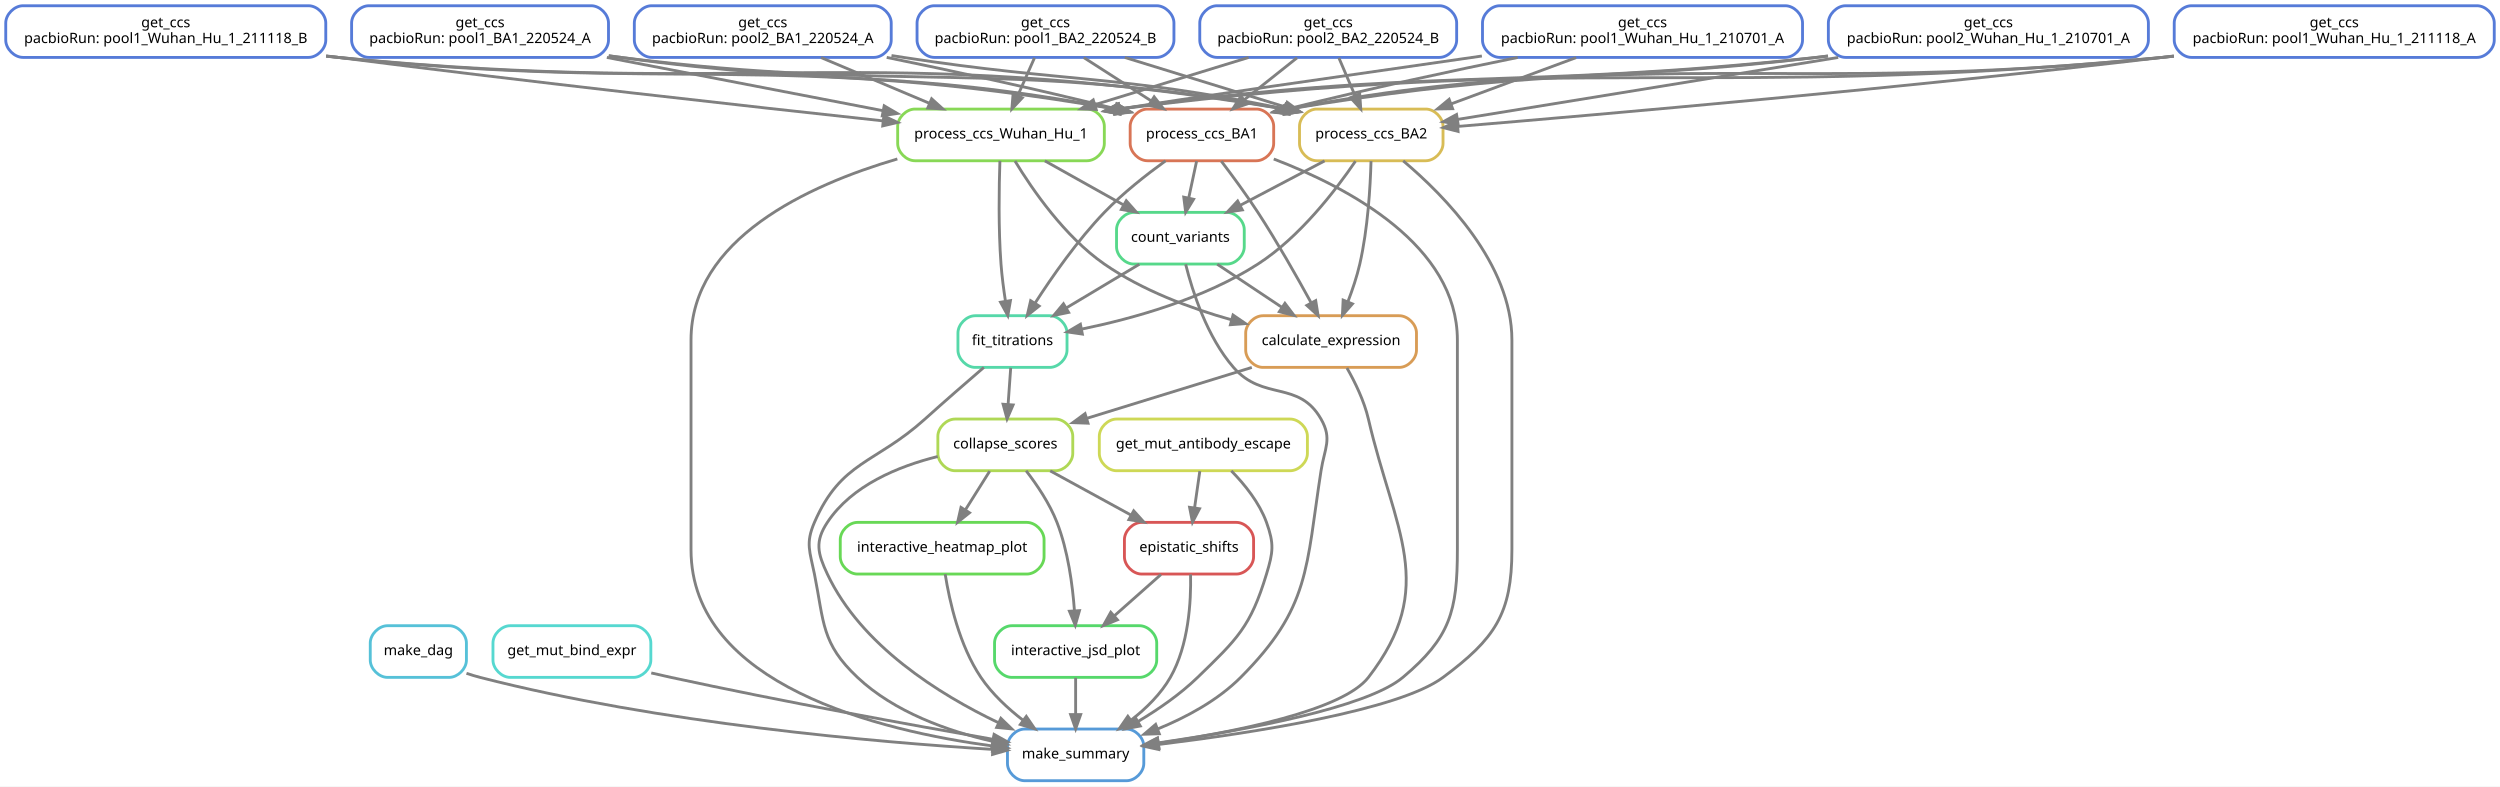
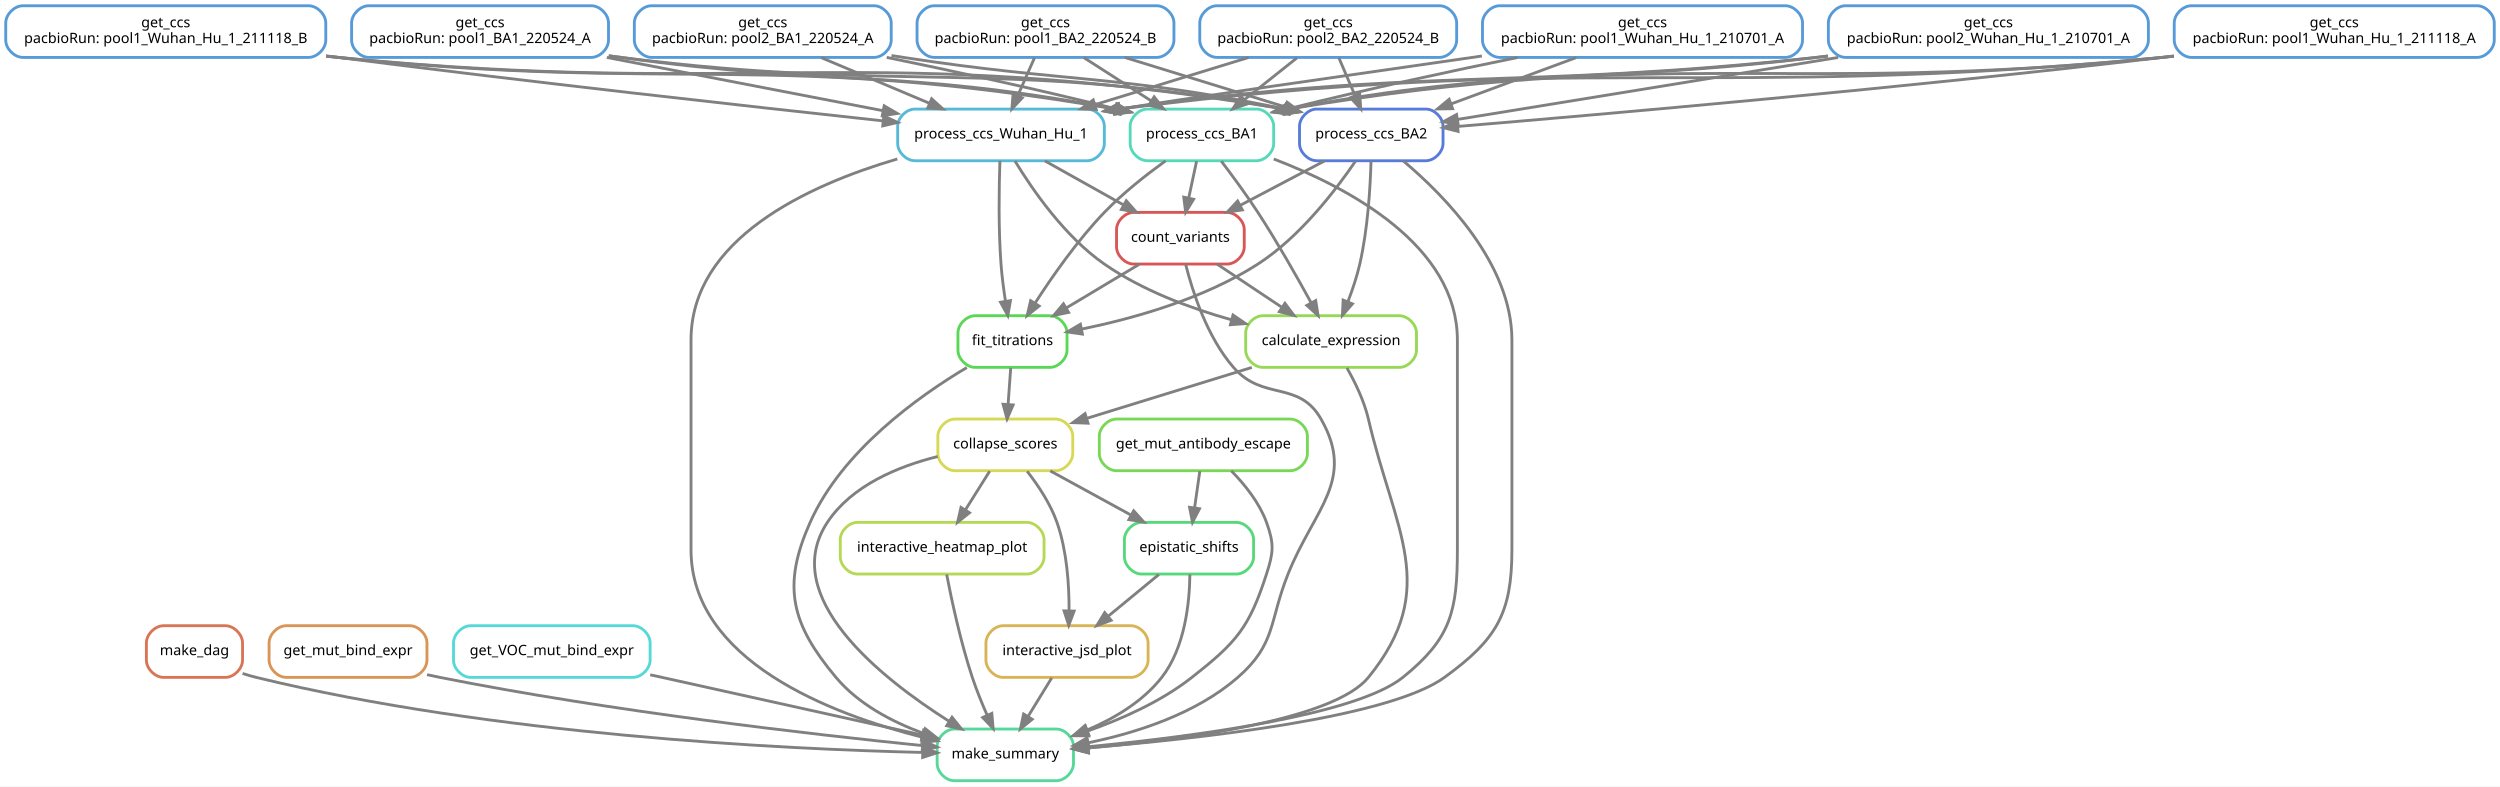
<svg xmlns="http://www.w3.org/2000/svg" width="1742pt" height="548pt" viewBox="0.00 0.00 1742.00 548.00">
  <g id="graph0" class="graph" transform="scale(1 1) rotate(0) translate(4 544)">
    <polygon fill="white" stroke="transparent" points="-4,4 -4,-544 1738,-544 1738,4 -4,4" />
    <g id="node1" class="node">
-       <path fill="none" stroke="#569ad8" stroke-width="2" d="M781,-36C781,-36 710,-36 710,-36 704,-36 698,-30 698,-24 698,-24 698,-12 698,-12 698,-6 704,0 710,0 710,0 781,0 781,0 787,0 793,-6 793,-12 793,-12 793,-24 793,-24 793,-30 787,-36 781,-36" />
-       <text text-anchor="middle" x="745.5" y="-15.5" font-family="sans" font-size="10.00">make_summary</text>
+       <path fill="none" stroke="#56d89a" stroke-width="2" d="M732,-36C732,-36 661,-36 661,-36 655,-36 649,-30 649,-24 649,-24 649,-12 649,-12 649,-6 655,0 661,0 661,0 732,0 732,0 738,0 744,-6 744,-12 744,-12 744,-24 744,-24 744,-30 738,-36 732,-36" />
+       <text text-anchor="middle" x="696.5" y="-15.5" font-family="sans" font-size="10.00">make_summary</text>
    </g>
    <g id="node2" class="node">
-       <path fill="none" stroke="#56c1d8" stroke-width="2" d="M309,-108C309,-108 266,-108 266,-108 260,-108 254,-102 254,-96 254,-96 254,-84 254,-84 254,-78 260,-72 266,-72 266,-72 309,-72 309,-72 315,-72 321,-78 321,-84 321,-84 321,-96 321,-96 321,-102 315,-108 309,-108" />
-       <text text-anchor="middle" x="287.5" y="-87.5" font-family="sans" font-size="10.00">make_dag</text>
+       <path fill="none" stroke="#d87556" stroke-width="2" d="M153,-108C153,-108 110,-108 110,-108 104,-108 98,-102 98,-96 98,-96 98,-84 98,-84 98,-78 104,-72 110,-72 110,-72 153,-72 153,-72 159,-72 165,-78 165,-84 165,-84 165,-96 165,-96 165,-102 159,-108 153,-108" />
+       <text text-anchor="middle" x="131.5" y="-87.5" font-family="sans" font-size="10.00">make_dag</text>
    </g>
    <g id="edge1" class="edge">
-       <path fill="none" stroke="grey" stroke-width="2" d="M321.04,-74.82C324.2,-73.76 327.39,-72.8 330.5,-72 455.47,-39.86 606.84,-26.8 687.8,-21.82" />
-       <polygon fill="grey" stroke="grey" stroke-width="2" points="688.01,-25.32 697.79,-21.23 687.6,-18.33 688.01,-25.32" />
+       <path fill="none" stroke="grey" stroke-width="2" d="M165.02,-74.74C168.19,-73.7 171.38,-72.76 174.5,-72 339.74,-31.77 541.59,-22.03 638.78,-19.7" />
+       <polygon fill="grey" stroke="grey" stroke-width="2" points="639.05,-23.2 648.97,-19.48 638.9,-16.2 639.05,-23.2" />
    </g>
    <g id="node3" class="node">
-       <path fill="none" stroke="#56d8d0" stroke-width="2" d="M437.5,-108C437.5,-108 351.5,-108 351.5,-108 345.5,-108 339.5,-102 339.5,-96 339.5,-96 339.5,-84 339.5,-84 339.5,-78 345.5,-72 351.5,-72 351.5,-72 437.5,-72 437.5,-72 443.5,-72 449.5,-78 449.5,-84 449.5,-84 449.5,-96 449.5,-96 449.5,-102 443.5,-108 437.5,-108" />
-       <text text-anchor="middle" x="394.5" y="-87.5" font-family="sans" font-size="10.00">get_mut_bind_expr</text>
+       <path fill="none" stroke="#d89556" stroke-width="2" d="M281.5,-108C281.5,-108 195.5,-108 195.5,-108 189.5,-108 183.5,-102 183.5,-96 183.5,-96 183.5,-84 183.5,-84 183.5,-78 189.5,-72 195.5,-72 195.5,-72 281.5,-72 281.5,-72 287.5,-72 293.5,-78 293.5,-84 293.5,-84 293.5,-96 293.5,-96 293.5,-102 287.5,-108 281.5,-108" />
+       <text text-anchor="middle" x="238.5" y="-87.5" font-family="sans" font-size="10.00">get_mut_bind_expr</text>
    </g>
    <g id="edge2" class="edge">
-       <path fill="none" stroke="grey" stroke-width="2" d="M449.8,-75.09C454.43,-74.01 459.04,-72.97 463.5,-72 540.88,-55.21 630.89,-38.84 688.01,-28.84" />
-       <polygon fill="grey" stroke="grey" stroke-width="2" points="688.69,-32.27 697.94,-27.1 687.48,-25.38 688.69,-32.27" />
+       <path fill="none" stroke="grey" stroke-width="2" d="M293.55,-73.9C296.57,-73.22 299.57,-72.58 302.5,-72 421.05,-48.38 561.8,-32.27 638.88,-24.45" />
+       <polygon fill="grey" stroke="grey" stroke-width="2" points="639.27,-27.93 648.88,-23.45 638.58,-20.97 639.27,-27.93" />
    </g>
    <g id="node4" class="node">
-       <path fill="none" stroke="#ced856" stroke-width="2" d="M895,-252C895,-252 774,-252 774,-252 768,-252 762,-246 762,-240 762,-240 762,-228 762,-228 762,-222 768,-216 774,-216 774,-216 895,-216 895,-216 901,-216 907,-222 907,-228 907,-228 907,-240 907,-240 907,-246 901,-252 895,-252" />
+       <path fill="none" stroke="#56d8d8" stroke-width="2" d="M437,-108C437,-108 324,-108 324,-108 318,-108 312,-102 312,-96 312,-96 312,-84 312,-84 312,-78 318,-72 324,-72 324,-72 437,-72 437,-72 443,-72 449,-78 449,-84 449,-84 449,-96 449,-96 449,-102 443,-108 437,-108" />
+       <text text-anchor="middle" x="380.5" y="-87.5" font-family="sans" font-size="10.00">get_VOC_mut_bind_expr</text>
+     </g>
+     <g id="edge3" class="edge">
+       <path fill="none" stroke="grey" stroke-width="2" d="M449.07,-73.81C505.68,-61.27 585.14,-43.67 638.6,-31.83" />
+       <polygon fill="grey" stroke="grey" stroke-width="2" points="639.6,-35.19 648.6,-29.61 638.08,-28.36 639.6,-35.19" />
+     </g>
+     <g id="node5" class="node">
+       <path fill="none" stroke="#78d856" stroke-width="2" d="M895,-252C895,-252 774,-252 774,-252 768,-252 762,-246 762,-240 762,-240 762,-228 762,-228 762,-222 768,-216 774,-216 774,-216 895,-216 895,-216 901,-216 907,-222 907,-228 907,-228 907,-240 907,-240 907,-246 901,-252 895,-252" />
      <text text-anchor="middle" x="834.5" y="-231.5" font-family="sans" font-size="10.00">get_mut_antibody_escape</text>
    </g>
-     <g id="edge3" class="edge">
-       <path fill="none" stroke="grey" stroke-width="2" d="M853.97,-215.92C863.32,-206.4 873.55,-193.72 878.5,-180 883.93,-164.95 883.14,-159.31 878.5,-144 867.36,-107.19 858.11,-98.78 830.5,-72 818.3,-60.17 803.03,-49.65 788.81,-41.16" />
-       <polygon fill="grey" stroke="grey" stroke-width="2" points="790.54,-38.12 780.13,-36.14 787.04,-44.18 790.54,-38.12" />
-     </g>
-     <g id="node20" class="node">
-       <path fill="none" stroke="#d85656" stroke-width="2" d="M857.5,-180C857.5,-180 791.5,-180 791.5,-180 785.5,-180 779.5,-174 779.5,-168 779.5,-168 779.5,-156 779.5,-156 779.5,-150 785.5,-144 791.5,-144 791.5,-144 857.5,-144 857.5,-144 863.5,-144 869.5,-150 869.5,-156 869.5,-156 869.5,-168 869.5,-168 869.5,-174 863.5,-180 857.5,-180" />
+     <g id="edge4" class="edge">
+       <path fill="none" stroke="grey" stroke-width="2" d="M853.97,-215.92C863.32,-206.4 873.55,-193.72 878.5,-180 883.93,-164.95 883.42,-159.22 878.5,-144 866.36,-106.44 857.53,-96.39 826.5,-72 805.2,-55.25 777.88,-43.06 753.78,-34.61" />
+       <polygon fill="grey" stroke="grey" stroke-width="2" points="754.63,-31.21 744.03,-31.34 752.4,-37.84 754.63,-31.21" />
+     </g>
+     <g id="node21" class="node">
+       <path fill="none" stroke="#56d87b" stroke-width="2" d="M857.5,-180C857.5,-180 791.5,-180 791.5,-180 785.5,-180 779.5,-174 779.5,-168 779.5,-168 779.5,-156 779.5,-156 779.5,-150 785.5,-144 791.5,-144 791.5,-144 857.5,-144 857.5,-144 863.5,-144 869.5,-150 869.5,-156 869.5,-156 869.5,-168 869.5,-168 869.5,-174 863.5,-180 857.5,-180" />
      <text text-anchor="middle" x="824.5" y="-159.5" font-family="sans" font-size="10.00">epistatic_shifts</text>
    </g>
-     <g id="edge52" class="edge">
+     <g id="edge53" class="edge">
      <path fill="none" stroke="grey" stroke-width="2" d="M832.03,-215.7C830.93,-207.98 829.6,-198.71 828.37,-190.11" />
      <polygon fill="grey" stroke="grey" stroke-width="2" points="831.82,-189.51 826.94,-180.1 824.89,-190.5 831.82,-189.51" />
    </g>
-     <g id="node5" class="node">
-       <path fill="none" stroke="#88d856" stroke-width="2" d="M753.5,-468C753.5,-468 633.5,-468 633.5,-468 627.5,-468 621.5,-462 621.5,-456 621.5,-456 621.5,-444 621.5,-444 621.5,-438 627.5,-432 633.5,-432 633.5,-432 753.5,-432 753.5,-432 759.5,-432 765.5,-438 765.5,-444 765.5,-444 765.5,-456 765.5,-456 765.5,-462 759.5,-468 753.5,-468" />
+     <g id="node6" class="node">
+       <path fill="none" stroke="#56b9d8" stroke-width="2" d="M753.5,-468C753.5,-468 633.5,-468 633.5,-468 627.5,-468 621.5,-462 621.5,-456 621.5,-456 621.5,-444 621.5,-444 621.5,-438 627.5,-432 633.5,-432 633.5,-432 753.5,-432 753.5,-432 759.5,-432 765.5,-438 765.5,-444 765.5,-444 765.5,-456 765.5,-456 765.5,-462 759.5,-468 753.5,-468" />
      <text text-anchor="middle" x="693.5" y="-447.5" font-family="sans" font-size="10.00">process_ccs_Wuhan_Hu_1</text>
    </g>
-     <g id="edge4" class="edge">
-       <path fill="none" stroke="grey" stroke-width="2" d="M621.27,-433.24C558.48,-414.78 477.5,-377.35 477.5,-307 477.5,-307 477.5,-307 477.5,-161 477.5,-66.64 608.83,-34.8 687.62,-24.19" />
-       <polygon fill="grey" stroke="grey" stroke-width="2" points="688.42,-27.62 697.9,-22.89 687.53,-20.68 688.42,-27.62" />
-     </g>
-     <g id="node16" class="node">
-       <path fill="none" stroke="#56d88a" stroke-width="2" d="M851,-396C851,-396 786,-396 786,-396 780,-396 774,-390 774,-384 774,-384 774,-372 774,-372 774,-366 780,-360 786,-360 786,-360 851,-360 851,-360 857,-360 863,-366 863,-372 863,-372 863,-384 863,-384 863,-390 857,-396 851,-396" />
+     <g id="edge5" class="edge">
+       <path fill="none" stroke="grey" stroke-width="2" d="M621.27,-433.24C558.48,-414.78 477.5,-377.35 477.5,-307 477.5,-307 477.5,-307 477.5,-161 477.5,-83.85 574.37,-46.51 639.26,-30.15" />
+       <polygon fill="grey" stroke="grey" stroke-width="2" points="640.09,-33.55 648.98,-27.8 638.44,-26.75 640.09,-33.55" />
+     </g>
+     <g id="node17" class="node">
+       <path fill="none" stroke="#d85656" stroke-width="2" d="M851,-396C851,-396 786,-396 786,-396 780,-396 774,-390 774,-384 774,-384 774,-372 774,-372 774,-366 780,-360 786,-360 786,-360 851,-360 851,-360 857,-360 863,-366 863,-372 863,-372 863,-384 863,-384 863,-390 857,-396 851,-396" />
      <text text-anchor="middle" x="818.5" y="-375.5" font-family="sans" font-size="10.00">count_variants</text>
    </g>
-     <g id="edge38" class="edge">
+     <g id="edge39" class="edge">
      <path fill="none" stroke="grey" stroke-width="2" d="M724.08,-431.88C740.57,-422.64 761.12,-411.13 778.84,-401.21" />
      <polygon fill="grey" stroke="grey" stroke-width="2" points="780.79,-404.13 787.8,-396.19 777.37,-398.02 780.79,-404.13" />
    </g>
-     <g id="node17" class="node">
-       <path fill="none" stroke="#56d8a9" stroke-width="2" d="M727.5,-324C727.5,-324 675.5,-324 675.5,-324 669.5,-324 663.5,-318 663.5,-312 663.5,-312 663.5,-300 663.5,-300 663.5,-294 669.5,-288 675.5,-288 675.5,-288 727.5,-288 727.5,-288 733.5,-288 739.5,-294 739.5,-300 739.5,-300 739.5,-312 739.5,-312 739.5,-318 733.5,-324 727.5,-324" />
+     <g id="node18" class="node">
+       <path fill="none" stroke="#59d856" stroke-width="2" d="M727.5,-324C727.5,-324 675.5,-324 675.5,-324 669.5,-324 663.5,-318 663.5,-312 663.5,-312 663.5,-300 663.5,-300 663.5,-294 669.5,-288 675.5,-288 675.5,-288 727.5,-288 727.5,-288 733.5,-288 739.5,-294 739.5,-300 739.5,-300 739.5,-312 739.5,-312 739.5,-318 733.5,-324 727.5,-324" />
      <text text-anchor="middle" x="701.5" y="-303.5" font-family="sans" font-size="10.00">fit_titrations</text>
    </g>
-     <g id="edge41" class="edge">
+     <g id="edge42" class="edge">
      <path fill="none" stroke="grey" stroke-width="2" d="M692.74,-431.91C692.12,-413.97 691.63,-384.96 693.5,-360 694.14,-351.52 695.34,-342.34 696.62,-334.04" />
      <polygon fill="grey" stroke="grey" stroke-width="2" points="700.08,-334.55 698.25,-324.11 693.18,-333.41 700.08,-334.55" />
    </g>
-     <g id="node18" class="node">
-       <path fill="none" stroke="#d89c56" stroke-width="2" d="M971,-324C971,-324 876,-324 876,-324 870,-324 864,-318 864,-312 864,-312 864,-300 864,-300 864,-294 870,-288 876,-288 876,-288 971,-288 971,-288 977,-288 983,-294 983,-300 983,-300 983,-312 983,-312 983,-318 977,-324 971,-324" />
+     <g id="node19" class="node">
+       <path fill="none" stroke="#97d856" stroke-width="2" d="M971,-324C971,-324 876,-324 876,-324 870,-324 864,-318 864,-312 864,-312 864,-300 864,-300 864,-294 870,-288 876,-288 876,-288 971,-288 971,-288 977,-288 983,-294 983,-300 983,-300 983,-312 983,-312 983,-318 977,-324 971,-324" />
      <text text-anchor="middle" x="923.5" y="-303.5" font-family="sans" font-size="10.00">calculate_expression</text>
    </g>
-     <g id="edge45" class="edge">
+     <g id="edge46" class="edge">
      <path fill="none" stroke="grey" stroke-width="2" d="M703.24,-431.79C715.37,-411.81 737.91,-379.16 765.5,-360 791.87,-341.69 825.06,-329.29 854.21,-321.12" />
      <polygon fill="grey" stroke="grey" stroke-width="2" points="855.17,-324.49 863.92,-318.51 853.35,-317.73 855.17,-324.49" />
    </g>
-     <g id="node6" class="node">
-       <path fill="none" stroke="#567bd8" stroke-width="2" d="M1240,-540C1240,-540 1041,-540 1041,-540 1035,-540 1029,-534 1029,-528 1029,-528 1029,-516 1029,-516 1029,-510 1035,-504 1041,-504 1041,-504 1240,-504 1240,-504 1246,-504 1252,-510 1252,-516 1252,-516 1252,-528 1252,-528 1252,-534 1246,-540 1240,-540" />
+     <g id="node7" class="node">
+       <path fill="none" stroke="#569ad8" stroke-width="2" d="M1240,-540C1240,-540 1041,-540 1041,-540 1035,-540 1029,-534 1029,-528 1029,-528 1029,-516 1029,-516 1029,-510 1035,-504 1041,-504 1041,-504 1240,-504 1240,-504 1246,-504 1252,-510 1252,-516 1252,-516 1252,-528 1252,-528 1252,-534 1246,-540 1240,-540" />
      <text text-anchor="middle" x="1140.5" y="-525" font-family="sans" font-size="10.00">get_ccs</text>
      <text text-anchor="middle" x="1140.5" y="-514" font-family="sans" font-size="10.00">pacbioRun: pool1_Wuhan_Hu_1_210701_A</text>
    </g>
-     <g id="edge14" class="edge">
+     <g id="edge15" class="edge">
      <path fill="none" stroke="grey" stroke-width="2" d="M1028.58,-504.97C936.1,-491.7 814.86,-474.23 775.81,-468.06" />
      <polygon fill="grey" stroke="grey" stroke-width="2" points="776.32,-464.6 765.88,-466.43 775.18,-471.51 776.32,-464.6" />
    </g>
-     <g id="node14" class="node">
-       <path fill="none" stroke="#d87556" stroke-width="2" d="M871.5,-468C871.5,-468 795.5,-468 795.5,-468 789.5,-468 783.5,-462 783.5,-456 783.5,-456 783.5,-444 783.5,-444 783.5,-438 789.5,-432 795.5,-432 795.5,-432 871.5,-432 871.5,-432 877.5,-432 883.5,-438 883.5,-444 883.5,-444 883.5,-456 883.5,-456 883.5,-462 877.5,-468 871.5,-468" />
+     <g id="node15" class="node">
+       <path fill="none" stroke="#56d8b9" stroke-width="2" d="M871.5,-468C871.5,-468 795.5,-468 795.5,-468 789.5,-468 783.5,-462 783.5,-456 783.5,-456 783.5,-444 783.5,-444 783.5,-438 789.5,-432 795.5,-432 795.5,-432 871.5,-432 871.5,-432 877.5,-432 883.5,-438 883.5,-444 883.5,-444 883.5,-456 883.5,-456 883.5,-462 877.5,-468 871.5,-468" />
      <text text-anchor="middle" x="833.5" y="-447.5" font-family="sans" font-size="10.00">process_ccs_BA1</text>
    </g>
-     <g id="edge22" class="edge">
+     <g id="edge23" class="edge">
      <path fill="none" stroke="grey" stroke-width="2" d="M1053.5,-503.96C1008.3,-494.74 951.98,-482.68 893.44,-468.16" />
      <polygon fill="grey" stroke="grey" stroke-width="2" points="894.2,-464.74 883.65,-465.71 892.5,-471.53 894.2,-464.74" />
    </g>
-     <g id="node15" class="node">
-       <path fill="none" stroke="#d8bc56" stroke-width="2" d="M989.5,-468C989.5,-468 913.5,-468 913.5,-468 907.5,-468 901.5,-462 901.5,-456 901.5,-456 901.5,-444 901.5,-444 901.5,-438 907.5,-432 913.5,-432 913.5,-432 989.5,-432 989.5,-432 995.5,-432 1001.5,-438 1001.5,-444 1001.5,-444 1001.5,-456 1001.5,-456 1001.5,-462 995.5,-468 989.5,-468" />
+     <g id="node16" class="node">
+       <path fill="none" stroke="#567bd8" stroke-width="2" d="M989.5,-468C989.5,-468 913.5,-468 913.5,-468 907.5,-468 901.5,-462 901.5,-456 901.5,-456 901.5,-444 901.5,-444 901.5,-438 907.5,-432 913.5,-432 913.5,-432 989.5,-432 989.5,-432 995.5,-432 1001.5,-438 1001.5,-444 1001.5,-444 1001.5,-456 1001.5,-456 1001.5,-462 995.5,-468 989.5,-468" />
      <text text-anchor="middle" x="951.5" y="-447.5" font-family="sans" font-size="10.00">process_ccs_BA2</text>
    </g>
-     <g id="edge30" class="edge">
+     <g id="edge31" class="edge">
      <path fill="none" stroke="grey" stroke-width="2" d="M1094.27,-503.88C1067.97,-494.14 1034.86,-481.87 1007.14,-471.61" />
      <polygon fill="grey" stroke="grey" stroke-width="2" points="1008.18,-468.26 997.58,-468.07 1005.75,-474.82 1008.18,-468.26" />
    </g>
-     <g id="node7" class="node">
-       <path fill="none" stroke="#567bd8" stroke-width="2" d="M1481,-540C1481,-540 1282,-540 1282,-540 1276,-540 1270,-534 1270,-528 1270,-528 1270,-516 1270,-516 1270,-510 1276,-504 1282,-504 1282,-504 1481,-504 1481,-504 1487,-504 1493,-510 1493,-516 1493,-516 1493,-528 1493,-528 1493,-534 1487,-540 1481,-540" />
+     <g id="node8" class="node">
+       <path fill="none" stroke="#569ad8" stroke-width="2" d="M1481,-540C1481,-540 1282,-540 1282,-540 1276,-540 1270,-534 1270,-528 1270,-528 1270,-516 1270,-516 1270,-510 1276,-504 1282,-504 1282,-504 1481,-504 1481,-504 1487,-504 1493,-510 1493,-516 1493,-516 1493,-528 1493,-528 1493,-534 1487,-540 1481,-540" />
      <text text-anchor="middle" x="1381.5" y="-525" font-family="sans" font-size="10.00">get_ccs</text>
      <text text-anchor="middle" x="1381.5" y="-514" font-family="sans" font-size="10.00">pacbioRun: pool2_Wuhan_Hu_1_210701_A</text>
    </g>
-     <g id="edge15" class="edge">
+     <g id="edge16" class="edge">
      <path fill="none" stroke="grey" stroke-width="2" d="M1269.75,-504.92C1266.97,-504.6 1264.22,-504.29 1261.5,-504 1048.98,-481.12 991.14,-497.83 775.88,-468.09" />
      <polygon fill="grey" stroke="grey" stroke-width="2" points="776.23,-464.6 765.84,-466.68 775.26,-471.53 776.23,-464.6" />
    </g>
-     <g id="edge23" class="edge">
+     <g id="edge24" class="edge">
      <path fill="none" stroke="grey" stroke-width="2" d="M1269.74,-505C1266.97,-504.66 1264.22,-504.32 1261.5,-504 1101.08,-484.82 1056.09,-498.39 893.42,-467.97" />
      <polygon fill="grey" stroke="grey" stroke-width="2" points="894.04,-464.53 883.56,-466.1 892.73,-471.4 894.04,-464.53" />
    </g>
-     <g id="edge31" class="edge">
+     <g id="edge32" class="edge">
      <path fill="none" stroke="grey" stroke-width="2" d="M1276.86,-503.97C1193.75,-490.44 1080.44,-471.99 1011.82,-460.82" />
      <polygon fill="grey" stroke="grey" stroke-width="2" points="1012.04,-457.31 1001.61,-459.16 1010.92,-464.22 1012.04,-457.31" />
    </g>
-     <g id="node8" class="node">
-       <path fill="none" stroke="#567bd8" stroke-width="2" d="M1722,-540C1722,-540 1523,-540 1523,-540 1517,-540 1511,-534 1511,-528 1511,-528 1511,-516 1511,-516 1511,-510 1517,-504 1523,-504 1523,-504 1722,-504 1722,-504 1728,-504 1734,-510 1734,-516 1734,-516 1734,-528 1734,-528 1734,-534 1728,-540 1722,-540" />
+     <g id="node9" class="node">
+       <path fill="none" stroke="#569ad8" stroke-width="2" d="M1722,-540C1722,-540 1523,-540 1523,-540 1517,-540 1511,-534 1511,-528 1511,-528 1511,-516 1511,-516 1511,-510 1517,-504 1523,-504 1523,-504 1722,-504 1722,-504 1728,-504 1734,-510 1734,-516 1734,-516 1734,-528 1734,-528 1734,-534 1728,-540 1722,-540" />
      <text text-anchor="middle" x="1622.5" y="-525" font-family="sans" font-size="10.00">get_ccs</text>
      <text text-anchor="middle" x="1622.5" y="-514" font-family="sans" font-size="10.00">pacbioRun: pool1_Wuhan_Hu_1_211118_A</text>
    </g>
-     <g id="edge16" class="edge">
+     <g id="edge17" class="edge">
      <path fill="none" stroke="grey" stroke-width="2" d="M1510.76,-504.83C1507.98,-504.54 1505.22,-504.26 1502.5,-504 1183.32,-473.56 1097.55,-508.66 775.9,-468.06" />
      <polygon fill="grey" stroke="grey" stroke-width="2" points="776.19,-464.56 765.83,-466.77 775.3,-471.51 776.19,-464.56" />
    </g>
-     <g id="edge24" class="edge">
+     <g id="edge25" class="edge">
      <path fill="none" stroke="grey" stroke-width="2" d="M1510.75,-504.86C1507.98,-504.56 1505.22,-504.27 1502.5,-504 1235.57,-477.26 1161.97,-512.99 893.58,-467.94" />
      <polygon fill="grey" stroke="grey" stroke-width="2" points="893.98,-464.46 883.54,-466.23 892.81,-471.36 893.98,-464.46" />
    </g>
-     <g id="edge32" class="edge">
+     <g id="edge33" class="edge">
      <path fill="none" stroke="grey" stroke-width="2" d="M1510.74,-505C1507.97,-504.66 1505.22,-504.32 1502.5,-504 1324.44,-482.83 1113.22,-464.37 1011.78,-455.91" />
      <polygon fill="grey" stroke="grey" stroke-width="2" points="1011.98,-452.41 1001.72,-455.07 1011.4,-459.39 1011.98,-452.41" />
    </g>
-     <g id="node9" class="node">
-       <path fill="none" stroke="#567bd8" stroke-width="2" d="M211,-540C211,-540 12,-540 12,-540 6,-540 0,-534 0,-528 0,-528 0,-516 0,-516 0,-510 6,-504 12,-504 12,-504 211,-504 211,-504 217,-504 223,-510 223,-516 223,-516 223,-528 223,-528 223,-534 217,-540 211,-540" />
+     <g id="node10" class="node">
+       <path fill="none" stroke="#569ad8" stroke-width="2" d="M211,-540C211,-540 12,-540 12,-540 6,-540 0,-534 0,-528 0,-528 0,-516 0,-516 0,-510 6,-504 12,-504 12,-504 211,-504 211,-504 217,-504 223,-510 223,-516 223,-516 223,-528 223,-528 223,-534 217,-540 211,-540" />
      <text text-anchor="middle" x="111.5" y="-525" font-family="sans" font-size="10.00">get_ccs</text>
      <text text-anchor="middle" x="111.5" y="-514" font-family="sans" font-size="10.00">pacbioRun: pool1_Wuhan_Hu_1_211118_B</text>
    </g>
-     <g id="edge17" class="edge">
+     <g id="edge18" class="edge">
      <path fill="none" stroke="grey" stroke-width="2" d="M223.27,-505.07C226.04,-504.7 228.79,-504.35 231.5,-504 364.26,-486.98 518.82,-469.78 611.28,-459.77" />
      <polygon fill="grey" stroke="grey" stroke-width="2" points="611.84,-463.23 621.41,-458.67 611.09,-456.27 611.84,-463.23" />
    </g>
-     <g id="edge25" class="edge">
+     <g id="edge26" class="edge">
      <path fill="none" stroke="grey" stroke-width="2" d="M223.25,-504.89C226.03,-504.58 228.78,-504.28 231.5,-504 468.78,-479.36 534.47,-508.89 773.42,-467.95" />
      <polygon fill="grey" stroke="grey" stroke-width="2" points="774.21,-471.37 783.46,-466.21 773.01,-464.47 774.21,-471.37" />
    </g>
-     <g id="edge33" class="edge">
+     <g id="edge34" class="edge">
      <path fill="none" stroke="grey" stroke-width="2" d="M223.24,-504.85C226.02,-504.55 228.78,-504.27 231.5,-504 521.03,-475.66 600.62,-516.11 891.47,-467.93" />
      <polygon fill="grey" stroke="grey" stroke-width="2" points="892.18,-471.36 901.47,-466.25 891.02,-464.45 892.18,-471.36" />
    </g>
-     <g id="node10" class="node">
-       <path fill="none" stroke="#567bd8" stroke-width="2" d="M408,-540C408,-540 253,-540 253,-540 247,-540 241,-534 241,-528 241,-528 241,-516 241,-516 241,-510 247,-504 253,-504 253,-504 408,-504 408,-504 414,-504 420,-510 420,-516 420,-516 420,-528 420,-528 420,-534 414,-540 408,-540" />
+     <g id="node11" class="node">
+       <path fill="none" stroke="#569ad8" stroke-width="2" d="M408,-540C408,-540 253,-540 253,-540 247,-540 241,-534 241,-528 241,-528 241,-516 241,-516 241,-510 247,-504 253,-504 253,-504 408,-504 408,-504 414,-504 420,-510 420,-516 420,-516 420,-528 420,-528 420,-534 414,-540 408,-540" />
      <text text-anchor="middle" x="330.5" y="-525" font-family="sans" font-size="10.00">get_ccs</text>
      <text text-anchor="middle" x="330.5" y="-514" font-family="sans" font-size="10.00">pacbioRun: pool1_BA1_220524_A</text>
    </g>
-     <g id="edge18" class="edge">
+     <g id="edge19" class="edge">
      <path fill="none" stroke="grey" stroke-width="2" d="M418.84,-503.97C477.44,-492.67 553.81,-477.94 611.15,-466.88" />
      <polygon fill="grey" stroke="grey" stroke-width="2" points="612.1,-470.26 621.26,-464.93 610.78,-463.39 612.1,-470.26" />
    </g>
-     <g id="edge26" class="edge">
+     <g id="edge27" class="edge">
      <path fill="none" stroke="grey" stroke-width="2" d="M420.18,-505.19C422.99,-504.78 425.76,-504.38 428.5,-504 578.35,-483.23 620.92,-496.9 773.24,-468.04" />
      <polygon fill="grey" stroke="grey" stroke-width="2" points="774.28,-471.41 783.43,-466.08 772.95,-464.53 774.28,-471.41" />
    </g>
-     <g id="edge34" class="edge">
+     <g id="edge35" class="edge">
      <path fill="none" stroke="grey" stroke-width="2" d="M420.17,-505.1C422.98,-504.71 425.76,-504.34 428.5,-504 630.53,-478.7 687.2,-504.01 891.61,-467.93" />
      <polygon fill="grey" stroke="grey" stroke-width="2" points="892.23,-471.38 901.45,-466.17 890.99,-464.49 892.23,-471.38" />
    </g>
-     <g id="node11" class="node">
-       <path fill="none" stroke="#567bd8" stroke-width="2" d="M605,-540C605,-540 450,-540 450,-540 444,-540 438,-534 438,-528 438,-528 438,-516 438,-516 438,-510 444,-504 450,-504 450,-504 605,-504 605,-504 611,-504 617,-510 617,-516 617,-516 617,-528 617,-528 617,-534 611,-540 605,-540" />
+     <g id="node12" class="node">
+       <path fill="none" stroke="#569ad8" stroke-width="2" d="M605,-540C605,-540 450,-540 450,-540 444,-540 438,-534 438,-528 438,-528 438,-516 438,-516 438,-510 444,-504 450,-504 450,-504 605,-504 605,-504 611,-504 617,-510 617,-516 617,-516 617,-528 617,-528 617,-534 611,-540 605,-540" />
      <text text-anchor="middle" x="527.5" y="-525" font-family="sans" font-size="10.00">get_ccs</text>
      <text text-anchor="middle" x="527.5" y="-514" font-family="sans" font-size="10.00">pacbioRun: pool2_BA1_220524_A</text>
    </g>
-     <g id="edge19" class="edge">
+     <g id="edge20" class="edge">
      <path fill="none" stroke="grey" stroke-width="2" d="M568.11,-503.88C590.9,-494.26 619.53,-482.19 643.67,-472.01" />
      <polygon fill="grey" stroke="grey" stroke-width="2" points="645.17,-475.18 653.02,-468.07 642.45,-468.73 645.17,-475.18" />
    </g>
-     <g id="edge27" class="edge">
+     <g id="edge28" class="edge">
      <path fill="none" stroke="grey" stroke-width="2" d="M613.86,-504C658.92,-494.76 715.14,-482.68 773.57,-468.15" />
      <polygon fill="grey" stroke="grey" stroke-width="2" points="774.5,-471.53 783.35,-465.71 772.8,-464.74 774.5,-471.53" />
    </g>
-     <g id="edge35" class="edge">
+     <g id="edge36" class="edge">
      <path fill="none" stroke="grey" stroke-width="2" d="M617.2,-505.3C620,-504.86 622.77,-504.42 625.5,-504 740.61,-486.26 773.54,-492.29 891.28,-468.09" />
      <polygon fill="grey" stroke="grey" stroke-width="2" points="892.34,-471.44 901.41,-465.97 890.91,-464.59 892.34,-471.44" />
    </g>
-     <g id="node12" class="node">
-       <path fill="none" stroke="#567bd8" stroke-width="2" d="M802,-540C802,-540 647,-540 647,-540 641,-540 635,-534 635,-528 635,-528 635,-516 635,-516 635,-510 641,-504 647,-504 647,-504 802,-504 802,-504 808,-504 814,-510 814,-516 814,-516 814,-528 814,-528 814,-534 808,-540 802,-540" />
+     <g id="node13" class="node">
+       <path fill="none" stroke="#569ad8" stroke-width="2" d="M802,-540C802,-540 647,-540 647,-540 641,-540 635,-534 635,-528 635,-528 635,-516 635,-516 635,-510 641,-504 647,-504 647,-504 802,-504 802,-504 808,-504 814,-510 814,-516 814,-516 814,-528 814,-528 814,-534 808,-540 802,-540" />
      <text text-anchor="middle" x="724.5" y="-525" font-family="sans" font-size="10.00">get_ccs</text>
      <text text-anchor="middle" x="724.5" y="-514" font-family="sans" font-size="10.00">pacbioRun: pool1_BA2_220524_B</text>
    </g>
-     <g id="edge20" class="edge">
+     <g id="edge21" class="edge">
      <path fill="none" stroke="grey" stroke-width="2" d="M716.84,-503.7C713.31,-495.73 709.04,-486.1 705.13,-477.26" />
      <polygon fill="grey" stroke="grey" stroke-width="2" points="708.32,-475.83 701.07,-468.1 701.92,-478.67 708.32,-475.83" />
    </g>
-     <g id="edge28" class="edge">
+     <g id="edge29" class="edge">
      <path fill="none" stroke="grey" stroke-width="2" d="M751.16,-503.88C765.28,-494.81 782.81,-483.55 798.06,-473.76" />
      <polygon fill="grey" stroke="grey" stroke-width="2" points="800.21,-476.54 806.73,-468.19 796.43,-470.65 800.21,-476.54" />
    </g>
-     <g id="edge36" class="edge">
+     <g id="edge37" class="edge">
      <path fill="none" stroke="grey" stroke-width="2" d="M779.74,-503.97C813.54,-493.54 856.8,-480.2 891.45,-469.52" />
      <polygon fill="grey" stroke="grey" stroke-width="2" points="892.92,-472.73 901.45,-466.44 890.86,-466.04 892.92,-472.73" />
    </g>
-     <g id="node13" class="node">
-       <path fill="none" stroke="#567bd8" stroke-width="2" d="M999,-540C999,-540 844,-540 844,-540 838,-540 832,-534 832,-528 832,-528 832,-516 832,-516 832,-510 838,-504 844,-504 844,-504 999,-504 999,-504 1005,-504 1011,-510 1011,-516 1011,-516 1011,-528 1011,-528 1011,-534 1005,-540 999,-540" />
+     <g id="node14" class="node">
+       <path fill="none" stroke="#569ad8" stroke-width="2" d="M999,-540C999,-540 844,-540 844,-540 838,-540 832,-534 832,-528 832,-528 832,-516 832,-516 832,-510 838,-504 844,-504 844,-504 999,-504 999,-504 1005,-504 1011,-510 1011,-516 1011,-516 1011,-528 1011,-528 1011,-534 1005,-540 999,-540" />
      <text text-anchor="middle" x="921.5" y="-525" font-family="sans" font-size="10.00">get_ccs</text>
      <text text-anchor="middle" x="921.5" y="-514" font-family="sans" font-size="10.00">pacbioRun: pool2_BA2_220524_B</text>
    </g>
-     <g id="edge21" class="edge">
+     <g id="edge22" class="edge">
      <path fill="none" stroke="grey" stroke-width="2" d="M866.02,-503.97C833.74,-494.06 792.89,-481.51 759.04,-471.12" />
      <polygon fill="grey" stroke="grey" stroke-width="2" points="759.82,-467.7 749.23,-468.11 757.76,-474.39 759.82,-467.7" />
    </g>
-     <g id="edge29" class="edge">
+     <g id="edge30" class="edge">
      <path fill="none" stroke="grey" stroke-width="2" d="M899.75,-503.7C888.66,-494.88 875.03,-484.03 863.01,-474.47" />
      <polygon fill="grey" stroke="grey" stroke-width="2" points="865.01,-471.59 855,-468.1 860.65,-477.07 865.01,-471.59" />
    </g>
-     <g id="edge37" class="edge">
+     <g id="edge38" class="edge">
      <path fill="none" stroke="grey" stroke-width="2" d="M928.92,-503.7C932.29,-495.81 936.37,-486.3 940.12,-477.55" />
      <polygon fill="grey" stroke="grey" stroke-width="2" points="943.45,-478.67 944.17,-468.1 937.01,-475.92 943.45,-478.67" />
    </g>
-     <g id="edge5" class="edge">
-       <path fill="none" stroke="grey" stroke-width="2" d="M883.56,-433.2C936.2,-413.09 1011.5,-372.82 1011.5,-307 1011.5,-307 1011.5,-307 1011.5,-161 1011.5,-117.99 1006.46,-99.64 973.5,-72 948,-50.62 861.81,-34.9 803.02,-26.35" />
-       <polygon fill="grey" stroke="grey" stroke-width="2" points="803.51,-22.89 793.11,-24.94 802.52,-29.82 803.51,-22.89" />
-     </g>
-     <g id="edge39" class="edge">
+     <g id="edge6" class="edge">
+       <path fill="none" stroke="grey" stroke-width="2" d="M883.56,-433.2C936.2,-413.09 1011.5,-372.82 1011.5,-307 1011.5,-307 1011.5,-307 1011.5,-161 1011.5,-117.99 1006.99,-98.98 973.5,-72 940.47,-45.39 825.31,-30.53 754.29,-23.69" />
+       <polygon fill="grey" stroke="grey" stroke-width="2" points="754.43,-20.19 744.14,-22.74 753.77,-27.16 754.43,-20.19" />
+     </g>
+     <g id="edge40" class="edge">
      <path fill="none" stroke="grey" stroke-width="2" d="M829.79,-431.7C828.14,-423.98 826.15,-414.71 824.31,-406.11" />
      <polygon fill="grey" stroke="grey" stroke-width="2" points="827.68,-405.15 822.17,-396.1 820.84,-406.62 827.68,-405.15" />
    </g>
-     <g id="edge42" class="edge">
+     <g id="edge43" class="edge">
      <path fill="none" stroke="grey" stroke-width="2" d="M808.17,-431.93C794.72,-422.23 778.37,-409.38 765.5,-396 746.79,-376.55 729.17,-351.34 717.18,-332.72" />
      <polygon fill="grey" stroke="grey" stroke-width="2" points="720.06,-330.74 711.76,-324.16 714.15,-334.49 720.06,-330.74" />
    </g>
-     <g id="edge46" class="edge">
+     <g id="edge47" class="edge">
      <path fill="none" stroke="grey" stroke-width="2" d="M847.01,-431.69C854.77,-421.5 864.52,-408.25 872.5,-396 885.87,-375.48 899.59,-351.32 909.43,-333.35" />
      <polygon fill="grey" stroke="grey" stroke-width="2" points="912.78,-334.53 914.47,-324.07 906.62,-331.19 912.78,-334.53" />
    </g>
-     <g id="edge6" class="edge">
-       <path fill="none" stroke="grey" stroke-width="2" d="M973.74,-431.92C1002.65,-407.6 1049.5,-360.02 1049.5,-307 1049.5,-307 1049.5,-307 1049.5,-161 1049.5,-116.06 1037.54,-98.84 1001.5,-72 970.71,-49.06 868.79,-33.29 803.22,-25.24" />
-       <polygon fill="grey" stroke="grey" stroke-width="2" points="803.37,-21.73 793.02,-24.01 802.53,-28.68 803.37,-21.73" />
-     </g>
-     <g id="edge40" class="edge">
+     <g id="edge7" class="edge">
+       <path fill="none" stroke="grey" stroke-width="2" d="M973.74,-431.92C1002.65,-407.6 1049.5,-360.02 1049.5,-307 1049.5,-307 1049.5,-307 1049.5,-161 1049.5,-116.27 1038.69,-98.29 1002.5,-72 963.78,-43.87 831.6,-29.27 754.21,-22.96" />
+       <polygon fill="grey" stroke="grey" stroke-width="2" points="754.38,-19.46 744.13,-22.16 753.83,-26.44 754.38,-19.46" />
+     </g>
+     <g id="edge41" class="edge">
      <path fill="none" stroke="grey" stroke-width="2" d="M918.96,-431.88C901.25,-422.55 879.15,-410.92 860.18,-400.94" />
      <polygon fill="grey" stroke="grey" stroke-width="2" points="861.64,-397.75 851.16,-396.19 858.38,-403.94 861.64,-397.75" />
    </g>
-     <g id="edge43" class="edge">
+     <g id="edge44" class="edge">
      <path fill="none" stroke="grey" stroke-width="2" d="M940.5,-431.71C926.87,-411.65 901.84,-378.92 872.5,-360 835.05,-335.86 785.93,-322.13 749.94,-314.73" />
      <polygon fill="grey" stroke="grey" stroke-width="2" points="750.18,-311.21 739.69,-312.72 748.83,-318.08 750.18,-311.21" />
    </g>
-     <g id="edge47" class="edge">
+     <g id="edge48" class="edge">
      <path fill="none" stroke="grey" stroke-width="2" d="M951.33,-431.72C950.83,-413.63 949.11,-384.5 943.5,-360 941.5,-351.28 938.4,-342.06 935.22,-333.8" />
      <polygon fill="grey" stroke="grey" stroke-width="2" points="938.38,-332.26 931.39,-324.3 931.89,-334.88 938.38,-332.26" />
    </g>
-     <g id="edge7" class="edge">
-       <path fill="none" stroke="grey" stroke-width="2" d="M822.16,-359.85C827,-340.54 837.16,-309.09 855.5,-288 876.16,-264.25 900.89,-279.34 916.5,-252 924.43,-238.11 918.96,-231.81 916.5,-216 905.93,-148.15 909.01,-120.61 860.5,-72 844.55,-56.01 822.88,-44.32 802.65,-36.05" />
-       <polygon fill="grey" stroke="grey" stroke-width="2" points="803.77,-32.73 793.18,-32.38 801.24,-39.26 803.77,-32.73" />
-     </g>
-     <g id="edge44" class="edge">
+     <g id="edge8" class="edge">
+       <path fill="none" stroke="grey" stroke-width="2" d="M822.16,-359.85C827,-340.54 837.16,-309.09 855.5,-288 876.16,-264.25 900.89,-279.34 916.5,-252 940.83,-209.38 911.74,-189.56 893.5,-144 880.27,-110.97 885.31,-95.39 858.5,-72 829.5,-46.7 788.16,-33.43 754.5,-26.49" />
+       <polygon fill="grey" stroke="grey" stroke-width="2" points="754.8,-22.99 744.32,-24.54 753.48,-29.86 754.8,-22.99" />
+     </g>
+     <g id="edge45" class="edge">
      <path fill="none" stroke="grey" stroke-width="2" d="M789.88,-359.88C774.58,-350.72 755.56,-339.34 739.08,-329.48" />
      <polygon fill="grey" stroke="grey" stroke-width="2" points="740.61,-326.32 730.23,-324.19 737.02,-332.33 740.61,-326.32" />
    </g>
-     <g id="edge48" class="edge">
+     <g id="edge49" class="edge">
      <path fill="none" stroke="grey" stroke-width="2" d="M844.19,-359.88C857.79,-350.81 874.67,-339.55 889.36,-329.76" />
      <polygon fill="grey" stroke="grey" stroke-width="2" points="891.34,-332.65 897.72,-324.19 887.45,-326.82 891.34,-332.65" />
    </g>
-     <g id="edge8" class="edge">
-       <path fill="none" stroke="grey" stroke-width="2" d="M681.56,-288C669.57,-277.69 654.05,-264.21 640.5,-252 605.7,-220.63 582.15,-222.98 563.5,-180 557.13,-165.32 560.36,-159.69 563.5,-144 570.3,-110.01 568.27,-95.78 593.5,-72 619.19,-47.79 656.54,-34.56 687.79,-27.38" />
-       <polygon fill="grey" stroke="grey" stroke-width="2" points="688.65,-30.78 697.7,-25.26 687.18,-23.93 688.65,-30.78" />
-     </g>
-     <g id="node19" class="node">
-       <path fill="none" stroke="#afd856" stroke-width="2" d="M731.5,-252C731.5,-252 661.5,-252 661.5,-252 655.5,-252 649.5,-246 649.5,-240 649.5,-240 649.5,-228 649.5,-228 649.5,-222 655.5,-216 661.5,-216 661.5,-216 731.5,-216 731.5,-216 737.5,-216 743.5,-222 743.5,-228 743.5,-228 743.5,-240 743.5,-240 743.5,-246 737.5,-252 731.5,-252" />
+     <g id="edge9" class="edge">
+       <path fill="none" stroke="grey" stroke-width="2" d="M669.66,-287.91C635.32,-267.44 582.59,-229.61 560.5,-180 540.7,-135.55 547.27,-109.32 578.5,-72 594.07,-53.4 617.51,-41.06 639.4,-33.01" />
+       <polygon fill="grey" stroke="grey" stroke-width="2" points="640.67,-36.27 648.99,-29.71 638.4,-29.65 640.67,-36.27" />
+     </g>
+     <g id="node20" class="node">
+       <path fill="none" stroke="#d6d856" stroke-width="2" d="M731.5,-252C731.5,-252 661.5,-252 661.5,-252 655.5,-252 649.5,-246 649.5,-240 649.5,-240 649.5,-228 649.5,-228 649.5,-222 655.5,-216 661.5,-216 661.5,-216 731.5,-216 731.5,-216 737.5,-216 743.5,-222 743.5,-228 743.5,-228 743.5,-240 743.5,-240 743.5,-246 737.5,-252 731.5,-252" />
      <text text-anchor="middle" x="696.5" y="-231.5" font-family="sans" font-size="10.00">collapse_scores</text>
    </g>
-     <g id="edge49" class="edge">
+     <g id="edge50" class="edge">
      <path fill="none" stroke="grey" stroke-width="2" d="M700.26,-287.7C699.71,-279.98 699.05,-270.71 698.44,-262.11" />
      <polygon fill="grey" stroke="grey" stroke-width="2" points="701.93,-261.83 697.72,-252.1 694.94,-262.33 701.93,-261.83" />
    </g>
-     <g id="edge9" class="edge">
-       <path fill="none" stroke="grey" stroke-width="2" d="M934.55,-287.61C940.24,-277.62 946.58,-264.58 949.5,-252 967.59,-174.07 998.44,-135.28 949.5,-72 931.68,-48.95 857.1,-34.07 803.26,-26.11" />
-       <polygon fill="grey" stroke="grey" stroke-width="2" points="803.53,-22.62 793.13,-24.66 802.54,-29.55 803.53,-22.62" />
-     </g>
-     <g id="edge50" class="edge">
+     <g id="edge10" class="edge">
+       <path fill="none" stroke="grey" stroke-width="2" d="M934.55,-287.61C940.24,-277.62 946.58,-264.58 949.5,-252 967.59,-174.07 999.94,-134.1 949.5,-72 925.38,-42.3 821.17,-28.65 754.24,-22.85" />
+       <polygon fill="grey" stroke="grey" stroke-width="2" points="754.5,-19.36 744.25,-22.02 753.92,-26.33 754.5,-19.36" />
+     </g>
+     <g id="edge51" class="edge">
      <path fill="none" stroke="grey" stroke-width="2" d="M868.26,-287.97C833.35,-277.2 788.36,-263.33 753.18,-252.48" />
      <polygon fill="grey" stroke="grey" stroke-width="2" points="754.12,-249.11 743.53,-249.5 752.06,-255.79 754.12,-249.11" />
    </g>
-     <g id="edge10" class="edge">
-       <path fill="none" stroke="grey" stroke-width="2" d="M649.39,-225.9C621.96,-219.08 589.52,-205.79 572.5,-180 563.69,-166.65 565.69,-158.48 572.5,-144 595.89,-94.28 650.23,-60.22 691.81,-40.36" />
-       <polygon fill="grey" stroke="grey" stroke-width="2" points="693.41,-43.48 701.01,-36.1 690.47,-37.13 693.41,-43.48" />
-     </g>
-     <g id="edge51" class="edge">
+     <g id="edge11" class="edge">
+       <path fill="none" stroke="grey" stroke-width="2" d="M649.39,-225.9C621.96,-219.08 589.52,-205.79 572.5,-180 538.38,-128.3 609.38,-71.79 657.37,-41.38" />
+       <polygon fill="grey" stroke="grey" stroke-width="2" points="659.37,-44.26 666.03,-36.01 655.69,-38.31 659.37,-44.26" />
+     </g>
+     <g id="edge52" class="edge">
      <path fill="none" stroke="grey" stroke-width="2" d="M727.81,-215.88C744.7,-206.64 765.75,-195.13 783.88,-185.21" />
      <polygon fill="grey" stroke="grey" stroke-width="2" points="785.97,-188.06 793.07,-180.19 782.61,-181.92 785.97,-188.06" />
    </g>
-     <g id="node21" class="node">
-       <path fill="none" stroke="#56d86b" stroke-width="2" d="M790,-108C790,-108 701,-108 701,-108 695,-108 689,-102 689,-96 689,-96 689,-84 689,-84 689,-78 695,-72 701,-72 701,-72 790,-72 790,-72 796,-72 802,-78 802,-84 802,-84 802,-96 802,-96 802,-102 796,-108 790,-108" />
-       <text text-anchor="middle" x="745.5" y="-87.5" font-family="sans" font-size="10.00">interactive_jsd_plot</text>
-     </g>
-     <g id="edge53" class="edge">
-       <path fill="none" stroke="grey" stroke-width="2" d="M710.99,-215.98C718.62,-206.11 727.42,-193.06 732.5,-180 740.17,-160.26 743.37,-136.46 744.67,-118.44" />
-       <polygon fill="grey" stroke="grey" stroke-width="2" points="748.17,-118.49 745.25,-108.31 741.18,-118.09 748.17,-118.49" />
-     </g>
    <g id="node22" class="node">
-       <path fill="none" stroke="#68d856" stroke-width="2" d="M711.5,-180C711.5,-180 593.5,-180 593.5,-180 587.5,-180 581.5,-174 581.5,-168 581.5,-168 581.5,-156 581.5,-156 581.5,-150 587.5,-144 593.5,-144 593.5,-144 711.5,-144 711.5,-144 717.5,-144 723.5,-150 723.5,-156 723.5,-156 723.5,-168 723.5,-168 723.5,-174 717.5,-180 711.5,-180" />
+       <path fill="none" stroke="#d8b456" stroke-width="2" d="M784,-108C784,-108 695,-108 695,-108 689,-108 683,-102 683,-96 683,-96 683,-84 683,-84 683,-78 689,-72 695,-72 695,-72 784,-72 784,-72 790,-72 796,-78 796,-84 796,-84 796,-96 796,-96 796,-102 790,-108 784,-108" />
+       <text text-anchor="middle" x="739.5" y="-87.5" font-family="sans" font-size="10.00">interactive_jsd_plot</text>
+     </g>
+     <g id="edge54" class="edge">
+       <path fill="none" stroke="grey" stroke-width="2" d="M711.7,-215.64C719.34,-205.86 727.93,-193.01 732.5,-180 739.46,-160.17 741.01,-136.37 740.93,-118.37" />
+       <polygon fill="grey" stroke="grey" stroke-width="2" points="744.43,-118.19 740.71,-108.27 737.43,-118.34 744.43,-118.19" />
+     </g>
+     <g id="node23" class="node">
+       <path fill="none" stroke="#b6d856" stroke-width="2" d="M711.5,-180C711.5,-180 593.5,-180 593.5,-180 587.5,-180 581.5,-174 581.5,-168 581.5,-168 581.5,-156 581.5,-156 581.5,-150 587.5,-144 593.5,-144 593.5,-144 711.5,-144 711.5,-144 717.5,-144 723.5,-150 723.5,-156 723.5,-156 723.5,-168 723.5,-168 723.5,-174 717.5,-180 711.5,-180" />
      <text text-anchor="middle" x="652.5" y="-159.5" font-family="sans" font-size="10.00">interactive_heatmap_plot</text>
    </g>
-     <g id="edge55" class="edge">
+     <g id="edge56" class="edge">
      <path fill="none" stroke="grey" stroke-width="2" d="M685.62,-215.7C680.51,-207.56 674.3,-197.69 668.66,-188.7" />
      <polygon fill="grey" stroke="grey" stroke-width="2" points="671.54,-186.71 663.25,-180.1 665.61,-190.43 671.54,-186.71" />
    </g>
-     <g id="edge11" class="edge">
-       <path fill="none" stroke="grey" stroke-width="2" d="M825.59,-143.74C826,-124.87 824.29,-94.36 811.5,-72 804.88,-60.43 794.66,-50.4 784.22,-42.27" />
-       <polygon fill="grey" stroke="grey" stroke-width="2" points="786.01,-39.25 775.87,-36.17 781.88,-44.9 786.01,-39.25" />
-     </g>
-     <g id="edge54" class="edge">
-       <path fill="none" stroke="grey" stroke-width="2" d="M804.97,-143.7C795.12,-134.97 783.01,-124.24 772.3,-114.75" />
-       <polygon fill="grey" stroke="grey" stroke-width="2" points="774.61,-112.12 764.8,-108.1 769.97,-117.36 774.61,-112.12" />
-     </g>
    <g id="edge12" class="edge">
-       <path fill="none" stroke="grey" stroke-width="2" d="M745.5,-71.7C745.5,-63.98 745.5,-54.71 745.5,-46.11" />
-       <polygon fill="grey" stroke="grey" stroke-width="2" points="749,-46.1 745.5,-36.1 742,-46.1 749,-46.1" />
+       <path fill="none" stroke="grey" stroke-width="2" d="M825.11,-143.74C824.9,-124.32 821.77,-92.77 805.5,-72 792.35,-55.2 772.51,-43.39 753.35,-35.26" />
+       <polygon fill="grey" stroke="grey" stroke-width="2" points="754.62,-32 744.03,-31.56 752.03,-38.5 754.62,-32" />
+     </g>
+     <g id="edge55" class="edge">
+       <path fill="none" stroke="grey" stroke-width="2" d="M803.49,-143.7C792.78,-134.88 779.61,-124.03 768,-114.47" />
+       <polygon fill="grey" stroke="grey" stroke-width="2" points="770.21,-111.76 760.27,-108.1 765.76,-117.16 770.21,-111.76" />
    </g>
    <g id="edge13" class="edge">
-       <path fill="none" stroke="grey" stroke-width="2" d="M654.6,-143.97C657.59,-125.04 664.49,-94.21 679.5,-72 687.24,-60.55 698.2,-50.36 708.96,-42.05" />
-       <polygon fill="grey" stroke="grey" stroke-width="2" points="711.12,-44.81 717.11,-36.07 706.97,-39.17 711.12,-44.81" />
+       <path fill="none" stroke="grey" stroke-width="2" d="M728.87,-71.7C723.87,-63.56 717.81,-53.69 712.29,-44.7" />
+       <polygon fill="grey" stroke="grey" stroke-width="2" points="715.22,-42.79 707.01,-36.1 709.26,-46.46 715.22,-42.79" />
+     </g>
+     <g id="edge14" class="edge">
+       <path fill="none" stroke="grey" stroke-width="2" d="M655.64,-143.69C659.14,-125.57 665.4,-96.41 673.5,-72 676.41,-63.24 680.2,-53.93 683.86,-45.6" />
+       <polygon fill="grey" stroke="grey" stroke-width="2" points="687.1,-46.92 688.03,-36.36 680.73,-44.03 687.1,-46.92" />
    </g>
  </g>
</svg>
